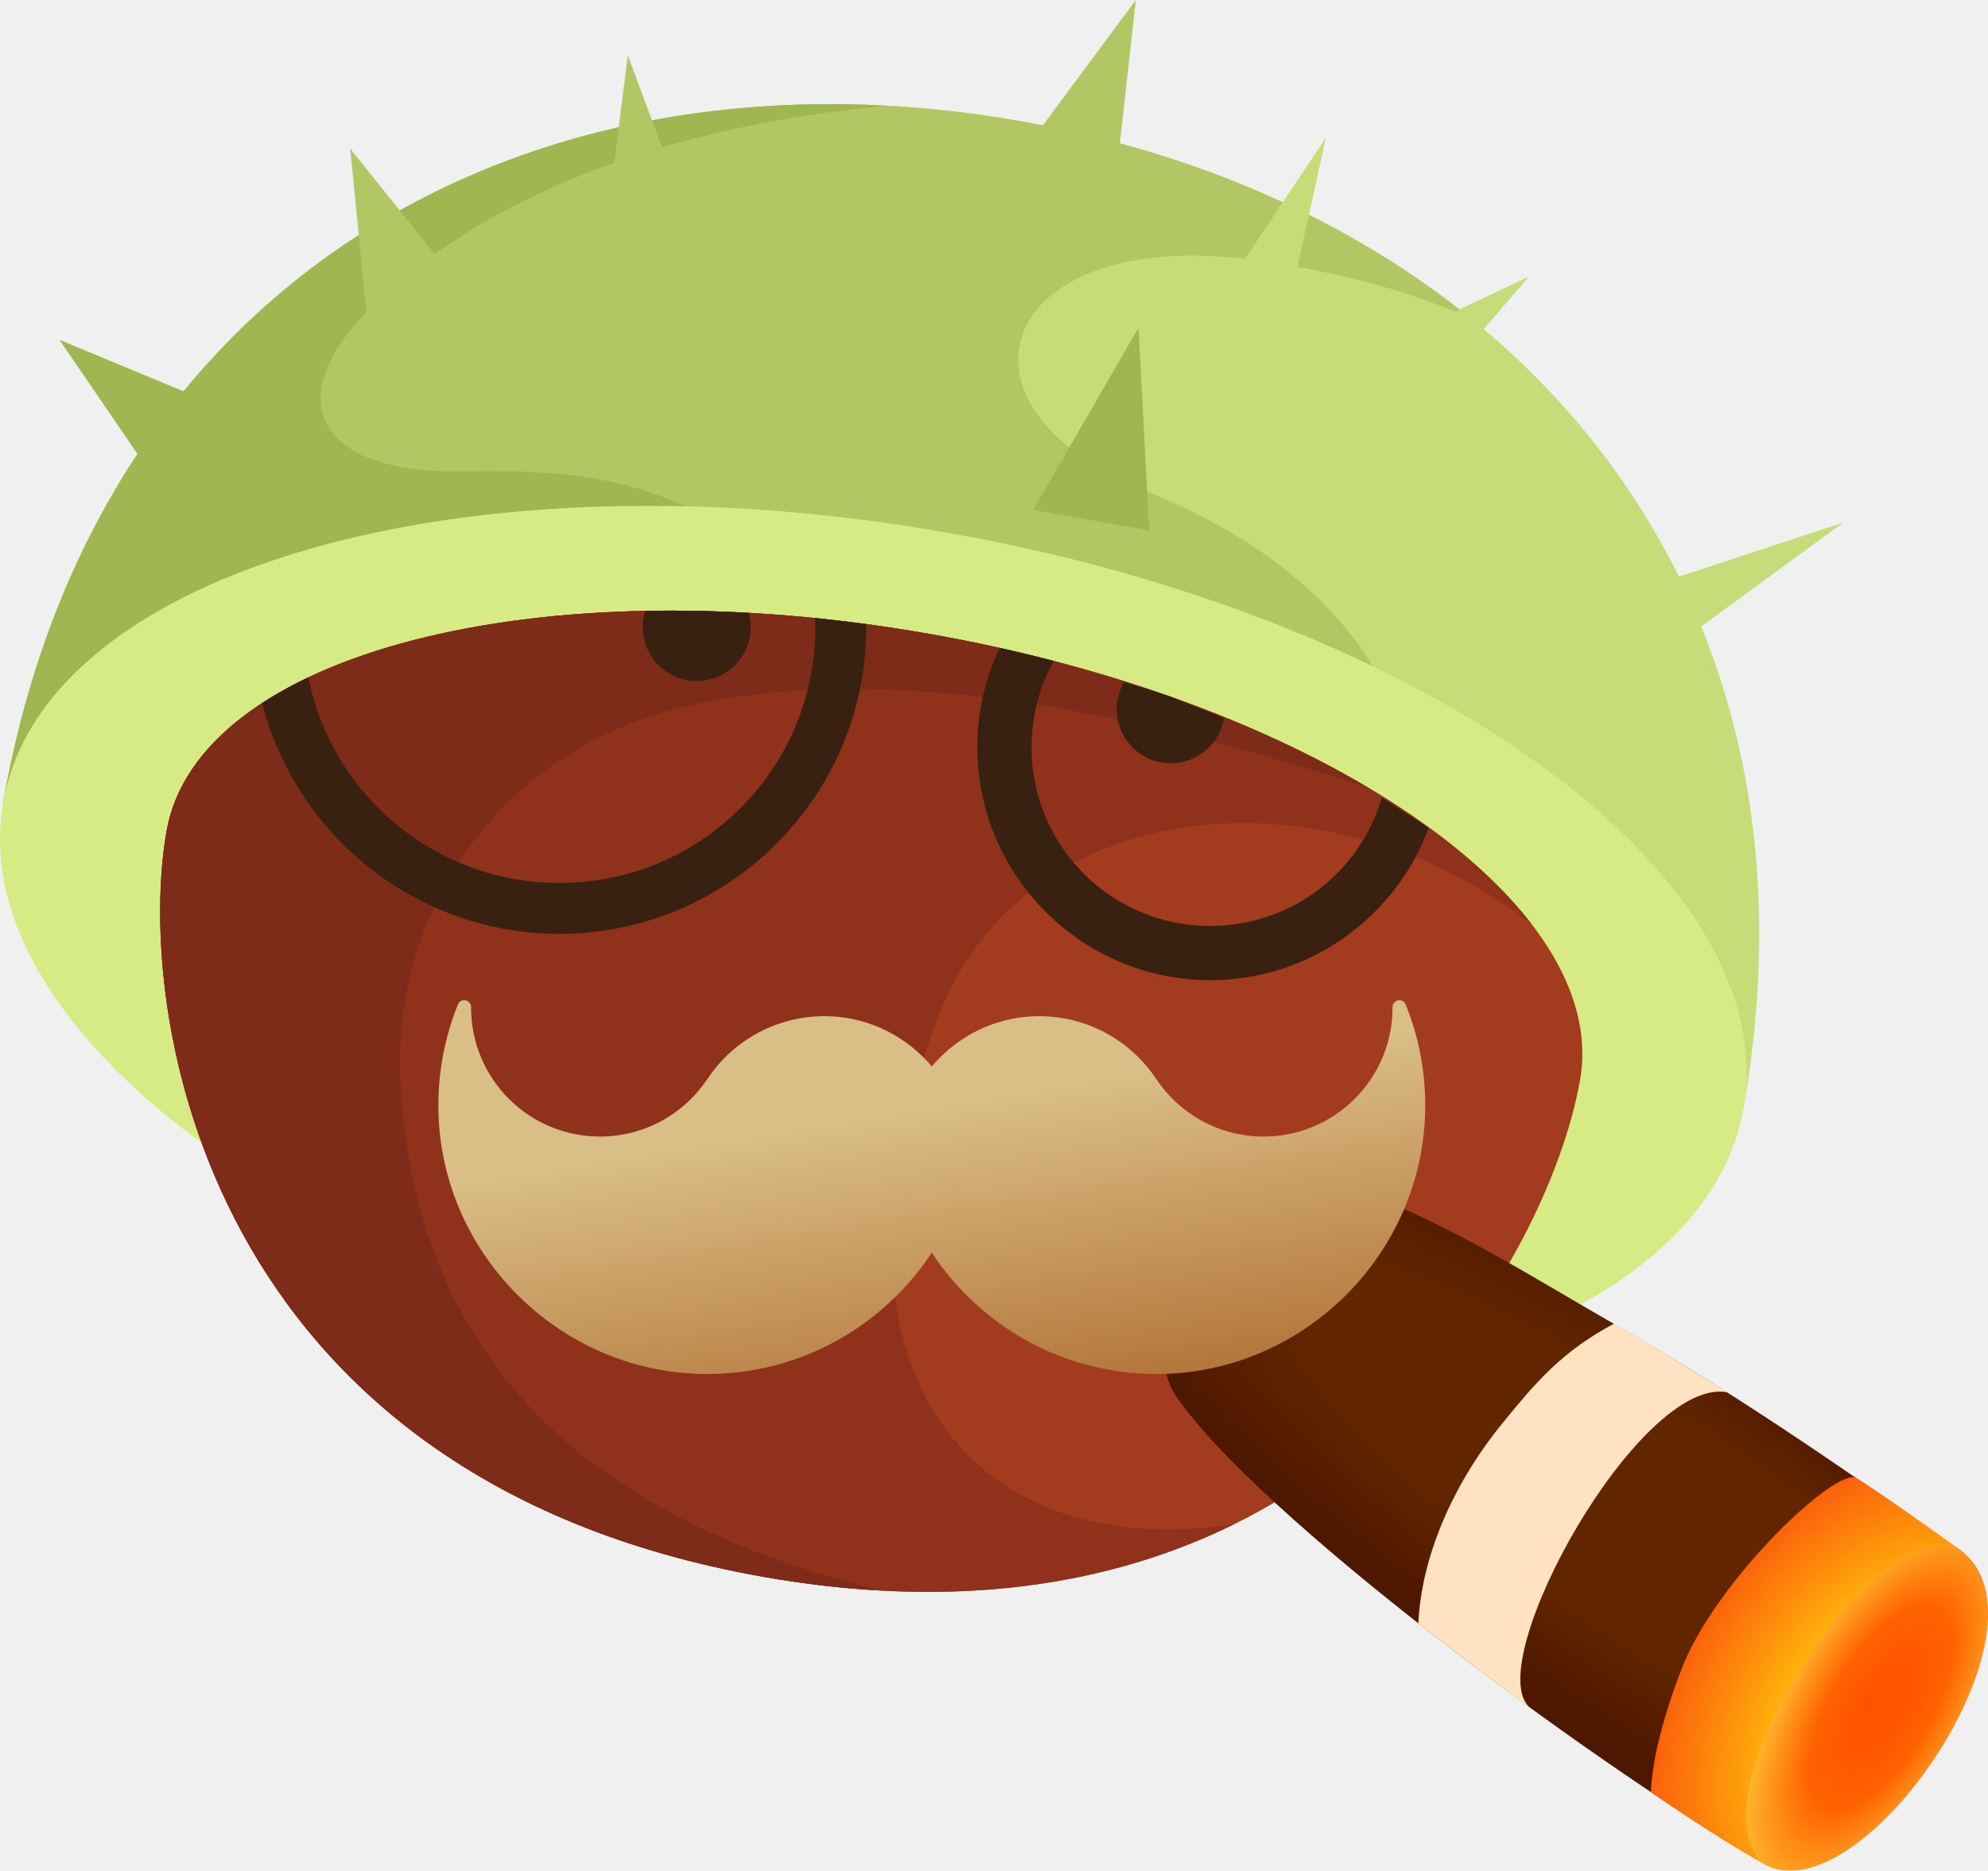
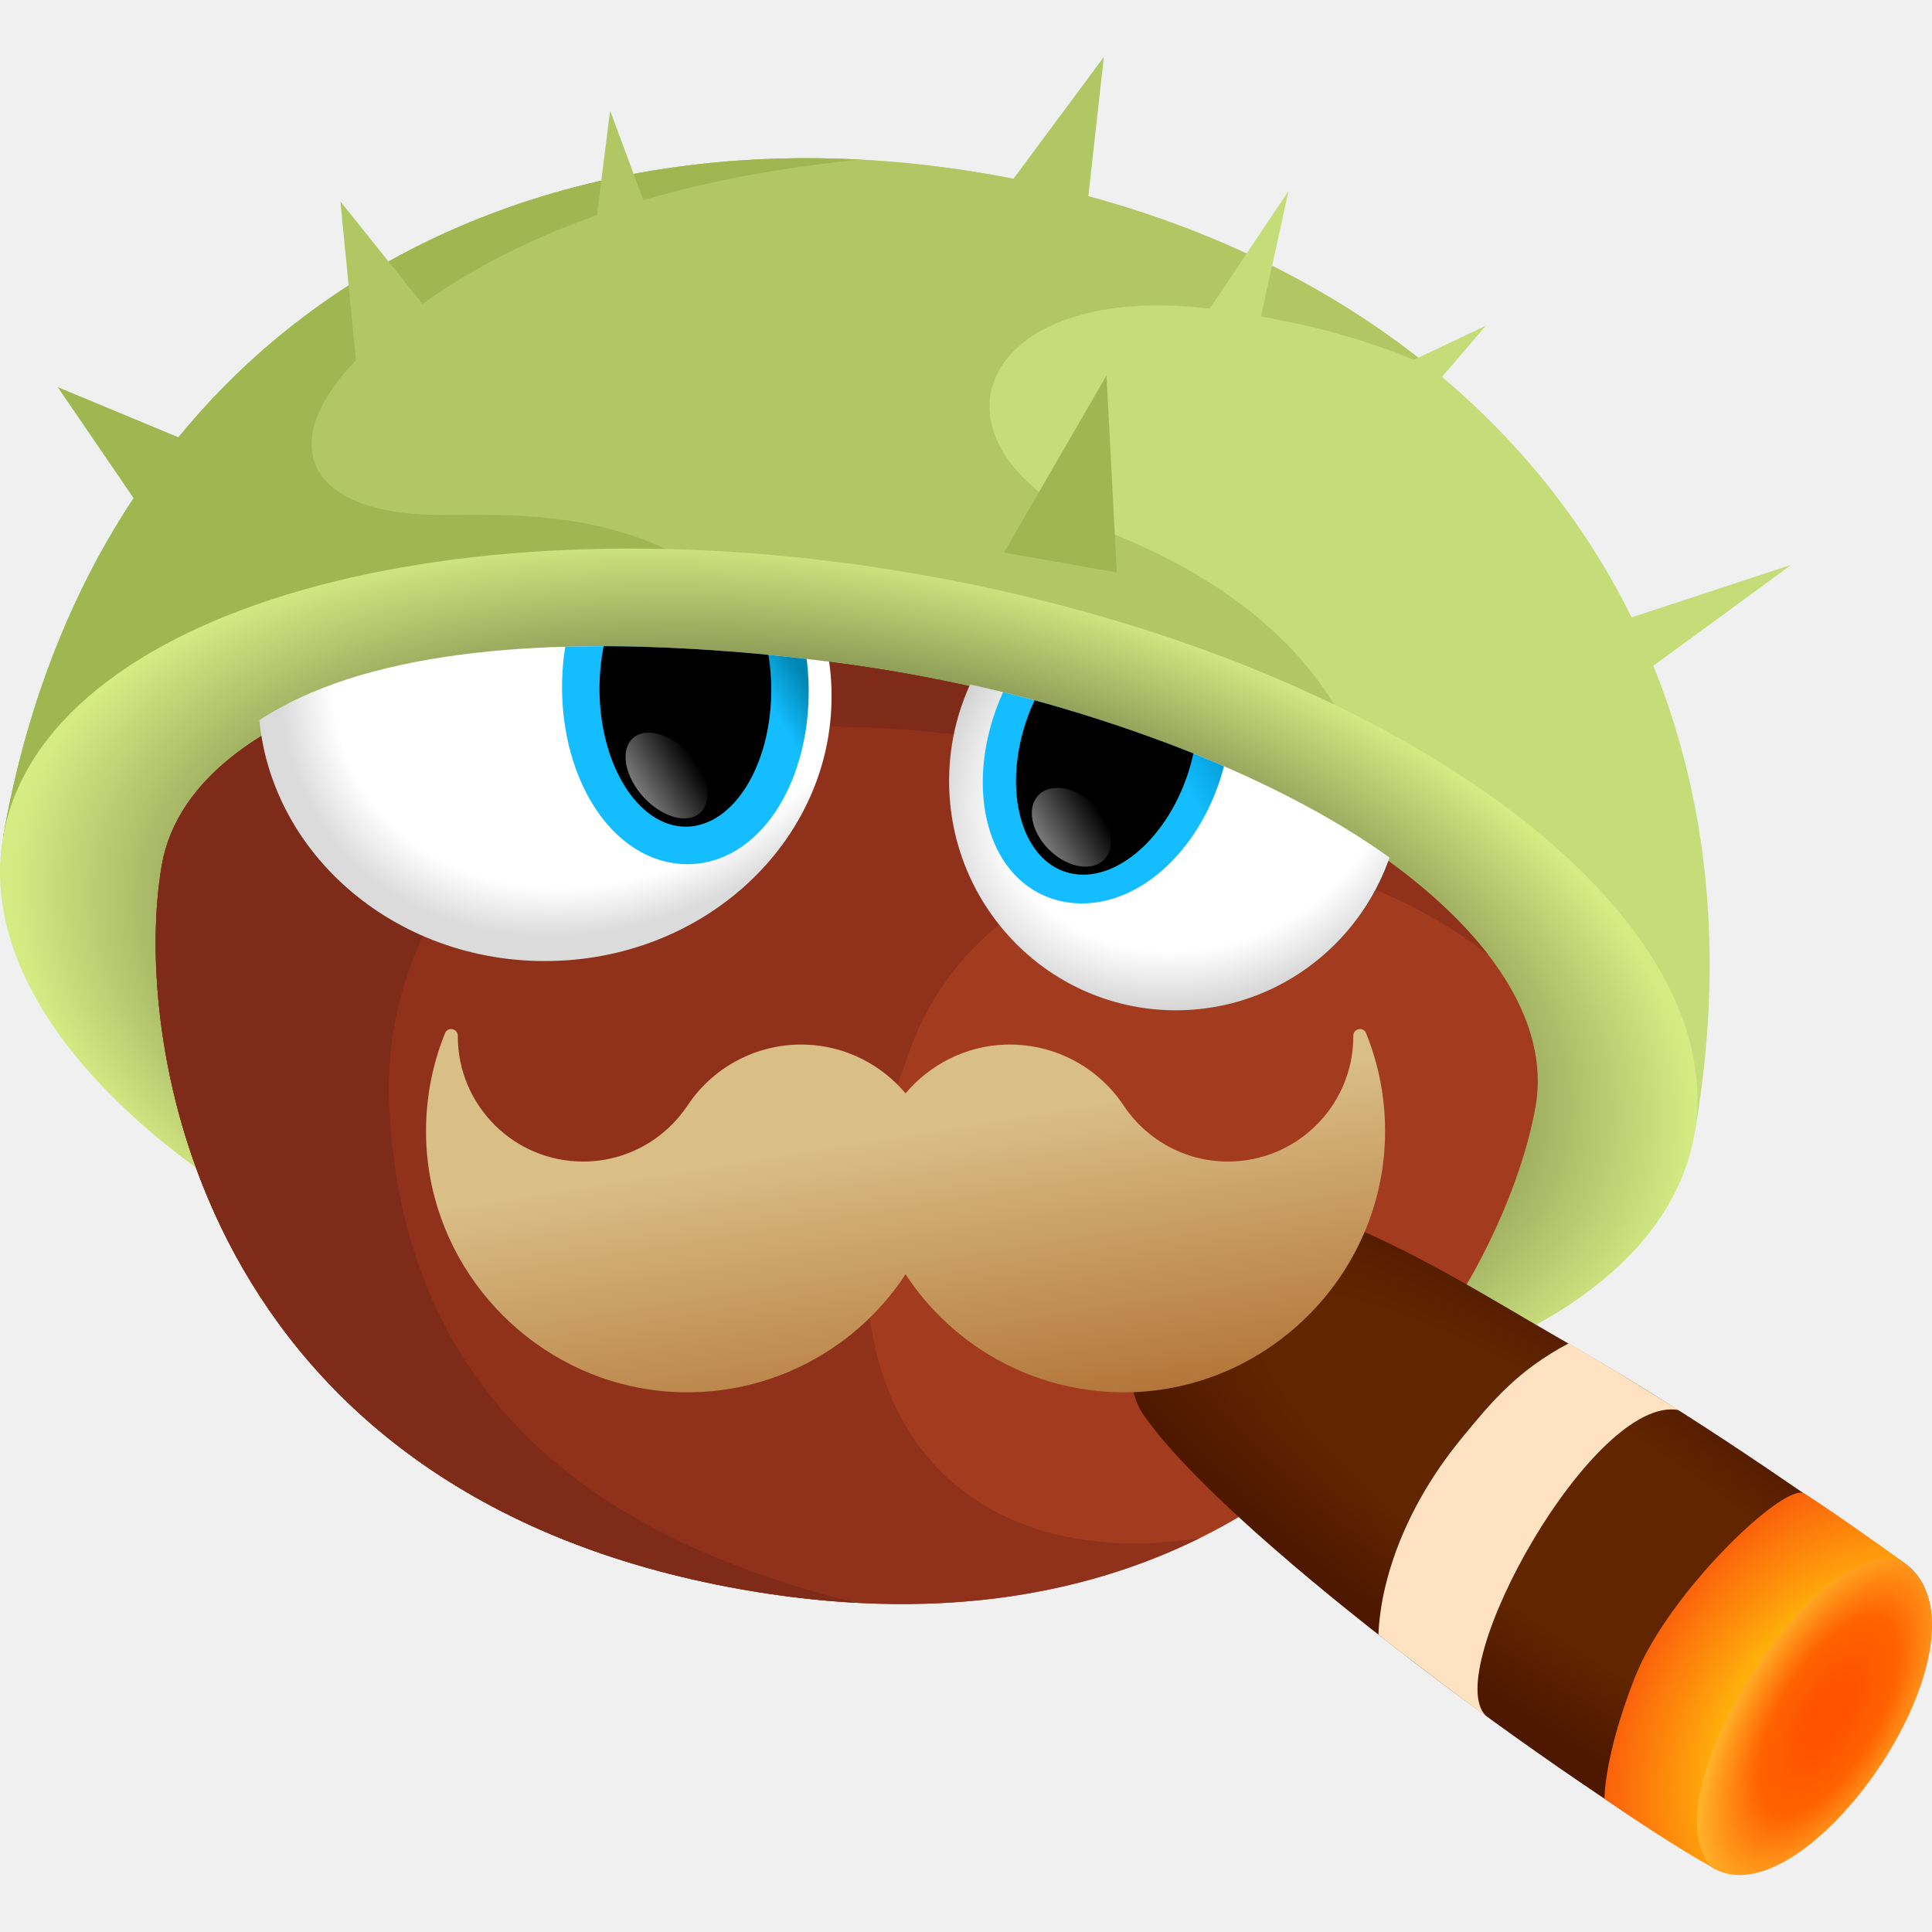
- <svg xmlns="http://www.w3.org/2000/svg" width="624.474" height="587.666" version="1.1" viewBox="0 0 624.474 587.666" xml:space="preserve">
+ <svg xmlns="http://www.w3.org/2000/svg" width="624.474" height="624.474" version="1.1" viewBox="0 0 624.474 624.474" xml:space="preserve">
  <defs>
    <linearGradient id="linearGradient24" x1="511.065" x2="189.636" y1="590.299" y2="115.993" gradientTransform="rotate(210 331.2074 310.9478)" gradientUnits="userSpaceOnUse">
-       <stop stop-color="#a34fff" offset="0" />
-       <stop stop-color="#ffa05d" offset="1" />
+       <stop stop-color="#ff1796" offset="0" />
+       <stop stop-color="#ffbb87" offset="1" />
    </linearGradient>
    <radialGradient id="radialGradient29" cx="313.483" cy="305.486" r="218.295" gradientTransform="matrix(-.6156615 .7880107 -.8870128 -.6930103 797.7991 263.5805)" gradientUnits="userSpaceOnUse">
      <stop offset=".194" />
      <stop stop-opacity="0" offset=".881" />
    </radialGradient>
    <clipPath id="clipPath31">
      <path d="m805.765 196.898-571.577-330-330 571.577 571.577 330z" stroke-width="1" />
    </clipPath>
    <clipPath id="clipPath32">
      <path d="m805.765 196.898-571.577-330-330 571.577 571.577 330z" stroke-width="1" />
    </clipPath>
    <clipPath id="clipPath33">
      <path d="m805.765 196.898-571.577-330-330 571.577 571.577 330z" stroke-width="1" />
    </clipPath>
    <clipPath id="clipPath34">
      <path d="m805.765 196.898-571.577-330-330 571.577 571.577 330z" stroke-width="1" />
    </clipPath>
    <clipPath id="clipPath35">
      <path d="m805.765 196.898-571.577-330-330 571.577 571.577 330z" stroke-width="1" />
    </clipPath>
    <clipPath id="clipPath36">
      <path d="m805.765 196.898-571.577-330-330 571.577 571.577 330z" stroke-width="1" />
    </clipPath>
    <clipPath id="clipPath37">
      <path d="m805.765 196.898-571.577-330-330 571.577 571.577 330z" stroke-width="1" />
    </clipPath>
    <clipPath id="clipPath38">
      <path d="m805.765 196.898-571.577-330-330 571.577 571.577 330z" stroke-width="1" />
    </clipPath>
    <clipPath id="clipPath39">
      <path d="m805.765 196.898-571.577-330-330 571.577 571.577 330z" stroke-width="1" />
    </clipPath>
    <clipPath id="clipPath40">
      <path d="m805.765 196.898-571.577-330-330 571.577 571.577 330z" stroke-width="1" />
    </clipPath>
    <clipPath id="clipPath41">
      <path d="m805.765 196.898-571.577-330-330 571.577 571.577 330z" stroke-width="1" />
    </clipPath>
    <clipPath id="clipPath42">
      <path d="m805.765 196.898-571.577-330-330 571.577 571.577 330z" stroke-width="1" />
    </clipPath>
    <clipPath id="clipPath43">
      <path d="m805.765 196.898-571.577-330-330 571.577 571.577 330z" stroke-width="1" />
    </clipPath>
    <clipPath id="clipPath44">
      <path d="m805.765 196.898-571.577-330-330 571.577 571.577 330z" stroke-width="1" />
    </clipPath>
    <clipPath id="clipPath45">
      <path d="m805.765 196.898-571.577-330-330 571.577 571.577 330z" stroke-width="1" />
    </clipPath>
    <radialGradient id="radialGradient50" cx="461.81" cy="175.58" r="90.334" gradientTransform="matrix(-1.723722 -.1164397 .02954058 -.4373058 1319.094 361.9871)" gradientUnits="userSpaceOnUse">
      <stop stop-color="#612500" offset=".548" />
      <stop stop-color="#4e1700" offset="1" />
    </radialGradient>
    <radialGradient id="radialGradient52" cx="586.139" cy="229.387" r="16.823" gradientTransform="matrix(1.829804 -13.53833 5.953003 .8045912 -1850.211 7982.191)" gradientUnits="userSpaceOnUse">
      <stop stop-color="#ff5300" offset=".033" />
      <stop stop-color="#ff6200" offset=".1" />
      <stop stop-color="#ffd039" offset=".219" />
    </radialGradient>
    <linearGradient id="linearGradient59" x1="17.936" x2="47.617" y1="249.477" y2="433.129" gradientTransform="matrix(1.123188,0,0,1.123188,-52.2965,-55.8889)" gradientUnits="userSpaceOnUse">
      <stop stop-color="#d9be86" offset="0" />
      <stop stop-color="#b27236" offset=".885" />
    </linearGradient>
    <radialGradient id="radialGradient54" cx="593.665" cy="229.777" r="27.003" gradientTransform="matrix(1.845544 .1594088 -.2166278 2.507992 -452.1936 -440.2747)" gradientUnits="userSpaceOnUse">
      <stop stop-color="#ffae0b" offset=".499" />
      <stop stop-color="#ff6f0b" stop-opacity=".98" offset=".84" />
      <stop stop-color="#ff530b" stop-opacity=".961" offset="1" />
    </radialGradient>
+     <clipPath id="clipPath58">
+       <path d="m198.017 183.4c35.318-61.173 304.026 152.895 292.833 169.067-35.599 51.433-142.754 7.438-181.856-15.816s-146.062-92.482-110.978-153.251z" clip-path="url(#clipPath35)" />
+     </clipPath>
+     <radialGradient id="radialGradient63" cx="381.471" cy="-113.258" r="69.498" gradientTransform="matrix(-2.751694 2.161045 -1.713437 -2.181748 1237.345 -1146.428)" gradientUnits="userSpaceOnUse">
+       <stop stop-color="#fff" offset=".315" />
+       <stop stop-color="#dbdbdb" offset=".371" />
+     </radialGradient>
+     <radialGradient id="radialGradient65" cx="518.155" cy="-24.588" r="54.968" gradientTransform="matrix(2.581808 -.9757052 .803875 2.127129 -797.7599 525.0237)" gradientUnits="userSpaceOnUse">
+       <stop stop-color="#fff" offset=".315" />
+       <stop stop-color="#d4d4d4" offset=".43" />
+     </radialGradient>
+     <linearGradient id="linearGradient68" x1="361.168" x2="376.207" y1="103.213" y2="103.213" gradientTransform="matrix(1.071697 0 0 1.028949 -33.33184 -16.48811)" gradientUnits="userSpaceOnUse">
+       <stop stop-color="#f9f9f9" stop-opacity=".485" offset="0" />
+       <stop stop-color="#f9f9f9" stop-opacity="0" offset="1" />
+     </linearGradient>
+     <linearGradient id="linearGradient70" x1="447.672" x2="461.049" y1="90.758" y2="90.758" gradientTransform="matrix(1.029932 0 0 1.029932 2.044512 -29.40381)" gradientUnits="userSpaceOnUse">
+       <stop stop-color="#f9f9f9" stop-opacity=".486" offset="0" />
+       <stop stop-color="#f9f9f9" stop-opacity="0" offset="1" />
+     </linearGradient>
+     <linearGradient id="linearGradient84" x1="432.29" x2="485.187" y1="-188.905" y2="-232.325" gradientTransform="matrix(1.029932 0 0 1.029932 -6.654575 5.034816)" gradientUnits="userSpaceOnUse">
+       <stop stop-color="#13bdff" offset=".595" />
+       <stop stop-color="#0097cf" offset=".777" />
+     </linearGradient>
+     <linearGradient id="linearGradient86" x1="379.655" x2="420.149" y1="-82.198" y2="-106.604" gradientTransform="matrix(1.078306 0 0 1.011386 -41.49693 2.887482)" gradientUnits="userSpaceOnUse">
+       <stop stop-color="#13bdff" offset=".784" />
+       <stop stop-color="#0086b3" offset="1" />
+     </linearGradient>
+     <radialGradient id="radialGradient6" cx="336.627" cy="265.806" r="187.224" gradientTransform="matrix(-.2790109 .5101452 -.9709108 -.5310148 700.0214 234.7446)" gradientUnits="userSpaceOnUse">
+       <stop offset=".217" />
+       <stop stop-color="#d6eb83" offset="1" />
+     </radialGradient>
  </defs>
-   <g transform="matrix(1.333333 0 0 -1.333333 -145.2987 693.7246)">
+   <g transform="matrix(1.333333 0 0 -1.333333 -145.2987 712.1287)">
    <g transform="rotate(-40,366.9616,322.3619)" display="none" stroke-linejoin="round">
      <path d="m323.481 82.543c-30.056 0.472-57 8.167-79.199 19.484-43.899-1.102-85.534 10.825-106.199 46.617-0.236 0.41-0.343 0.599-0.314 0.549-8.944 15.569-16.064 31.302-21.389 47.062-2.663 7.884-4.876 15.772-6.645 23.641h2e-3c-0.239 1.061-0.403 2.119-0.625 3.18l-13.041 3.648a30.003 30.003 0 0 0-0.9 57.514l10.354 3.25c0.758 7.762 1.888 15.439 3.496 22.986l-2.299 2.252a30.003 30.003 0 0 0 21.275 50.518c2.894 5.619 6.007 11.127 9.379 16.5a30.003 30.003 0 0 0 33.396 41.721c1.016 1.014 2.017 2.096 3.035 3.088 2.644 2.575 4.814 4.435 6.309 5.799 4.977 4.54 10.18 8.963 15.643 13.238a30.003 30.003 0 0 0 2e-3 0c-0.864-0.676 0.335 0.593 4 3.352a30.003 30.003 0 0 0 0.873 0.365c1.997 1.578 4.138 3.362 7.674 5.824 3.217 2.24 6.505 4.415 9.838 6.541l-1.107 18.477a30.003 30.003 0 0 0 54.918 18.422l1.979-2.971a30.003 30.003 0 0 0 52.17 7.209c2.068 0.297 4.137 0.523 6.207 0.766l0.236 0.516a30.003 30.003 0 0 0 54.592-0.725c10.963-1.417 21.812-3.681 32.469-6.816l8.682 14.012a30.003 30.003 0 0 0 54.635-22.963l-4.682-19.047c28.014-19.217 52.758-45.87 72.318-79.746a30.003 30.003 0 0 0 0.01-0.01c6.973-12.078 10.163-25.217 10.682-38.588 11.923 1.575 23.774 2.872 36.504 4.115 5.516 0.915 8.938 1.079 14.473 1.574 6.011 0.538 11.454 0.972 15.564 1.189 1.391 0.114 2.732 0.171 3.949 0.166 1.755-8e-3 2.093-0.056 1.146-0.029l0.037-2e-3c0.541-0.016 1.532-0.037 3.043-0.186a30.003 30.003 0 0 0 0.045-4e-3c1.625-0.162 1.99-0.247 1.26-0.154 0.506-0.065 1.476-0.181 2.908-0.461a30.003 30.003 0 0 0 0.072-0.014c1.279-0.253 1.576-0.345 1.096-0.238 0.773-0.172 1.775-0.41 3.012-0.777a30.003 30.003 0 0 0 0.105-0.031c0.936-0.282 0.919-0.286 0.58-0.182 1.167-0.366 2.32-0.782 3.451-1.24a30.003 30.003 0 0 0 2e-3 0c1.698-0.688 2.786-1.247 3.346-1.527a30.003 30.003 0 0 0 0.182-0.09c1.29-0.657 2.573-1.394 3.842-2.197 14.307-8.989 20.562-21.363 25.002-33.213 4.452-11.881 6.644-24.232 7.164-36.604s-0.412-24.601-5.008-37.096c-4.595-12.495-16.107-28.818-35.785-32.055a30.003 30.003 0 0 0-1.025-0.045c-10.221-2.019-21.507-3.277-29.412-3.98-0.058-0.011-0.203-0.055-0.26-0.066-1.664-0.331-2.708-0.467-3.902-0.627-2.389-0.319-5.027-0.601-8.156-0.906-6.259-0.61-14.257-1.269-22.473-1.869s-16.585-1.134-23.553-1.469c-3.484-0.167-6.597-0.288-9.371-0.334-1.964-0.033-3.526-0.102-6.107 0.102-8.18-0.246-16.191-0.361-23.963-0.332-0.976-1.927-1.854-3.939-2.883-5.814l-2e-3 -2e-3c-1.266-2.306-1.798-3.074-1.418-2.406a30.003 30.003 0 0 0-4e-3 -4e-3c-3.547-6.233-7.531-12.319-11.918-18.256a30.003 30.003 0 0 0-2e-3 -2e-3c0.22 0.298-0.355-0.617-1.887-2.617a30.003 30.003 0 0 0-2e-3 -4e-3c-4.931-6.437-10.301-12.438-15.912-18.158a30.003 30.003 0 0 0-2e-3 -2e-3c-1.003-1.022-2.165-2.208-3.523-3.527-5.81-5.644-12.071-11.03-18.742-16.203a30.003 30.003 0 0 0 0-2e-3c-0.041-0.032-1.148-0.953-2.754-2.18a30.003 30.003 0 0 0-0.154-0.191c-8.002-6-16.704-11.769-26.174-17.236a30.003 30.003 0 0 0 0-2e-3c-38.984-22.507-76.502-31.003-110.162-30.475zm0.549 58.727c22.565-0.423 48.807 5.925 79.613 23.711 7.322 4.228 13.902 8.601 19.902 13.084a30.003 30.003 0 0 0 0.098 0.121c-0.186-0.139 0.508 0.457 2.314 1.857 5.091 3.948 9.662 7.9 13.701 11.824a30.003 30.003 0 0 0 4e-3 4e-3c0.707 0.686 1.522 1.513 2.504 2.514 4.291 4.374 8.043 8.623 11.105 12.621-0.406-0.529-0.036 0.031 1.268 1.795 3.06 4.142 5.731 8.24 8.025 12.271 1.138 2 1.498 2.564 0.969 1.6a30.003 30.003 0 0 0 2e-3 2e-3c1.45 2.642 2.65 5.148 3.785 7.611a30.003 30.003 0 0 0 0.193 1.039c1.903 4.266 2.956 6.277 2.693 5.596a30.003 30.003 0 0 0 2e-3 6e-3c0.399 1.037 0.78 2.067 1.141 3.092a30.003 30.003 0 0 0 29.668 19.994c12.168-0.558 26.719-0.546 41.943-0.053a30.003 30.003 0 0 0 6.387-0.902l-0.859 0.561c-4.697 0.72-2.137 0.201-0.4 0.23 1.736 0.029 4.395 0.123 7.492 0.271 6.195 0.298 14.232 0.807 22.066 1.379s15.532 1.211 21.016 1.746c2.742 0.267 4.987 0.521 6.043 0.662 0.528 0.07 0.848 0.145 0.131 2e-3 -0.358-0.071-0.87-0.125-2.678-0.699-0.56-0.178-1.818-0.752-2.838-1.18a30.003 30.003 0 0 0 9.646 2.598c3.835 0.32 11.922 1.337 18.725 2.297 0.316 2.494 0.533 5.602 0.396 8.861-0.27 6.436-1.694 13.51-3.402 18.068-0.161 0.43-0.263 0.433-0.432 0.801-2.525-0.194-3.864-0.268-6.676-0.52-5.899-0.528-14.65-1.803-10.863-1.078a30.003 30.003 0 0 0-1.602-0.205 30.003 30.003 0 0 0-1.305-0.219c-12.621-1.231-23.999-2.475-35.271-3.973a30.003 30.003 0 0 0-0.154 0.016c-10.236-1.477-20.062-2.842-29.113-4.498l0.016 0.014a30.003 30.003 0 0 0-0.205-0.094c-0.739-0.131-1.48-0.261-2.219-0.395-2.27-0.409-4.577-0.809-6.912-1.207a30.003 30.003 0 0 0-33.039 40.342c6.581 17.116 5.462 27.427 1.699 33.949a30.003 30.003 0 0 0-4e-3 6e-3c-19.209 33.271-42.833 55.474-68.75 69.201a30.003 30.003 0 0 0-4.34 3.715 30.003 30.003 0 0 0-5.273 0.938c-19.088 8.395-39.456 12.524-60.689 12.58a30.003 30.003 0 0 0-3.033 0.615 30.003 30.003 0 0 0-3.223-0.719c-11.666-0.409-23.565-2.044-35.553-4.91a30.003 30.003 0 0 0-3.154-0.045 30.003 30.003 0 0 0-2.602-1.424c-5.59-1.517-11.195-3.302-16.799-5.354a30.003 30.003 0 0 0-2e-3 0c-5.603-2.05-11.201-4.367-16.781-6.949a30.003 30.003 0 0 0-7.539-1.506 30.003 30.003 0 0 0-7.197-5.961c-1.387-0.764-2.776-1.549-4.162-2.35-5.88-3.395-11.522-6.978-16.916-10.734-1.532-1.067-3.9-3.016-7.475-5.736a30.003 30.003 0 0 0-0.523-0.221c-0.34-0.331 0.134-0.035-1.857-1.594l-2e-3 -2e-3c-4.211-3.296-8.254-6.73-12.182-10.312a30.003 30.003 0 0 0-2e-3 -2e-3c-2.252-2.054-3.925-3.523-4.887-4.459-5.438-5.295-10.365-10.502-14.584-15.645a30.003 30.003 0 0 0-2.633-2.002 30.003 30.003 0 0 0-1.613-3.379c-9.721-12.81-17.353-26.452-22.771-40.707a30.003 30.003 0 0 0-2.438-3.582 30.003 30.003 0 0 0-0.629-5.307c-4.516-14.559-6.79-29.713-6.592-45.453a30.003 30.003 0 0 0-1.527-7.512 30.003 30.003 0 0 0 2.494-7.77c0.641-5.646 1.603-11.365 2.904-17.156 1.302-5.795 2.943-11.662 4.947-17.594 4.01-11.869 9.472-24.018 16.574-36.381a30.003 30.003 0 0 0 2e-3 -4e-3c0.217-0.377 0.295-0.517 0.24-0.422a30.003 30.003 0 0 0 4e-3 -8e-3c5.483-9.497 24.196-18.812 59.469-16.504a30.003 30.003 0 0 0 16.959-3.957c16.104-9.298 34.993-16.491 57.559-16.914zm103.377 39.299a30.003 30.003 0 0 0 0.504 0.129l-0.074 0.117c3.223 1.667 2.989 1.627-0.43-0.246zm156.529 66.094a30.003 30.003 0 0 0 14.326 14.928c-0.316-0.152-0.311-0.091-0.682-0.283-2.491-1.292-8.083-1.813-13.645-14.645zm52.895 21.521a30.003 30.003 0 0 0 8.418 0.43c-0.102 0.011-0.295 0.031-0.572 0.053l-7.17-0.309c-0.243-0.04-0.441-0.125-0.676-0.174zm-57.318 24.191c0.311 0.177 0.374 0.218 0.209 0.121l-0.019 0.055a30.003 30.003 0 0 0-0.189-0.176zm-73.873 31.457a30.003 30.003 0 0 0 0.764 1.336l-0.371-0.301c0.31 0.768 0.135 0.433-0.393-1.035zm88.273 27.834c0.555 0.133 2.323 0.602 5.197 0.791l-2.02-0.26z" display="none" fill-opacity="0" stop-color="#000000" stroke="#fff" stroke-width="23.425" />
-       <path d="m246.984 479.946 2.202-36.701c-1.563-0.862-3.122-1.742-4.677-2.639-6.6-3.81-12.957-7.846-19.058-12.095-2.96-2.061-5.661-4.324-8.498-6.483 0.31 0.318 0.538 0.626 0.85 0.945-1.259-0.948-2.319-2.042-3.554-3.009-4.837-3.786-9.461-7.714-13.914-11.777-1.873-1.709-3.795-3.374-5.598-5.129-5.975-5.818-11.68-11.809-16.849-18.11l-14.217 8.09 9.267-14.364c-11.355-14.963-20.431-31.121-26.917-48.185l-18.308 3.67 14.631-14.328c-5.424-17.487-8.174-35.824-7.936-54.719l-30.25-9.498 31.406-8.79c0.764-6.731 1.907-13.519 3.442-20.351 1.535-6.832 3.462-13.709 5.796-20.617 4.668-13.816 10.959-27.757 18.982-41.724 0.094-0.164 0.185-0.327 0.279-0.49 13.792-23.889 46.175-34.138 87.408-31.44 39.653-22.895 97.382-33.498 167.172 6.795 8.45 4.878 16.141 9.982 23.177 15.258-0.067-0.037-0.135-0.057-0.202-0.091 0.953 0.713 1.797 1.45 2.725 2.17 5.881 4.56 11.296 9.23 16.22 14.014 1.033 1.004 2.023 2.01 3.016 3.022 4.952 5.047 9.513 10.172 13.511 15.391 0.561 0.733 1.035 1.473 1.578 2.208 3.724 5.04 7.052 10.132 9.973 15.266 0.382 0.671 0.826 1.332 1.195 2.005 2.1 3.826 4.023 7.665 5.717 11.511-0.209-0.238-0.432-0.417-0.641-0.651 1.049 2.352 2.389 4.693 3.295 7.046l2e-3 4e-3c0.5 1.298 0.978 2.596 1.435 3.893 13.257-0.608 28.475-0.582 44.29-0.069l7e-3 -0.011c6.158-0.945 67.041 3.661 67.521 4.767 6.885 0.574 22.445 2.33 30.584 4.055 0.11-0.012 0.22-0.022 0.33-0.031 23.237 3.822 19.432 70.282-2.514 84.002-0.473 0.301-0.956 0.576-1.447 0.826-0.389 0.195-0.778 0.385-1.178 0.547-0.388 0.157-0.781 0.298-1.179 0.423-0.077 0.025-0.154 0.052-0.232 0.075-0.337 0.1-0.678 0.184-1.021 0.26-0.123 0.028-0.245 0.06-0.369 0.084-0.318 0.062-0.642 0.106-0.965 0.148-0.144 0.019-0.286 0.044-0.432 0.059-0.34 0.033-0.686 0.047-1.033 0.057-0.13 4e-3 -0.257 0.016-0.388 0.016-0.479 2e-3 -0.962-0.016-1.453-0.06-5.487-0.26-25.509-1.986-29.087-2.671-0.061-4e-3 -0.12-0.017-0.181-0.031-12.828-1.252-24.573-2.533-36.31-4.092 0.034 0.02 0.069 0.041 0.104 0.061-10.329-1.492-20.697-2.919-30.819-4.77-6e-3 -0.017-0.013-0.033-0.02-0.049-0.766-0.136-1.537-0.273-2.31-0.412-2.125-0.383-4.342-0.766-6.631-1.156 8.666 22.538 9.15 43.319-0.322 59.724l-2e-3 -2e-3c-21.693 37.573-49.508 64.199-80.69 80.714l9.893 40.253-21.471-34.65c-23.004 10.117-47.576 15.052-72.688 15.117l0.176 16.34-7.562-16.461c-13.75-0.482-27.632-2.404-41.477-5.715l-8.613 16.467 1.975-18.161c-6.437-1.747-12.86-3.794-19.253-6.133-6.393-2.34-12.754-4.973-19.07-7.895z" fill="none" stroke="url(#linearGradient24)" stroke-width="60" />
-       <path d="m498.209 226.15c7.14 18.552 9.907 37.06 9.907 54.231 22.951 34.359 30.267 67.525 16.475 91.413l-2e-3 -2e-3c-21.693 37.573-49.509 64.198-80.69 80.713l-11.577 5.603c-23.004 10.117-47.576 15.052-72.688 15.117l-7.386-0.121c-13.75-0.482-27.632-2.404-41.477-5.714l-6.637-1.694c-6.437-1.747-12.861-3.794-19.254-6.133-6.393-2.34-12.755-4.974-19.07-7.896l-16.623-8.422c-1.563-0.862-3.122-1.742-4.677-2.639-6.6-3.81-12.957-7.847-19.059-12.095-2.96-2.061-5.661-4.324-8.498-6.483 0.31 0.318 0.539 0.626 0.851 0.945-1.259-0.948-2.32-2.042-3.555-3.008-4.837-3.786-9.461-7.715-13.914-11.778-1.873-1.709-3.794-3.373-5.597-5.129-5.975-5.818-11.679-11.809-16.849-18.109l-4.951-6.274c-11.355-14.963-20.432-31.121-26.917-48.184l-3.677-10.659c-5.424-17.487-8.174-35.824-7.936-54.719l1.156-18.287c0.764-6.731 1.907-13.518 3.443-20.35 1.535-6.832 3.463-13.709 5.796-20.616 4.668-13.816 10.959-27.758 18.982-41.724 0.094-0.164 0.185-0.327 0.28-0.49 13.792-23.889 46.174-34.137 87.407-31.439 39.653-22.895 97.383-33.498 167.172 6.795 8.45 4.878 16.141 9.982 23.178 15.258-0.067-0.037-0.135-0.057-0.203-0.092 0.953 0.713 1.796 1.45 2.724 2.17 5.881 4.56 11.295 9.23 16.22 14.014 1.033 1.004 2.023 2.01 3.016 3.022 4.952 5.047 9.514 10.171 13.511 15.39 0.561 0.733 1.035 1.473 1.578 2.208 3.724 5.04 7.051 10.132 9.972 15.265 0.382 0.671 0.827 1.333 1.196 2.006 2.1 3.826 4.023 7.664 5.717 11.511-0.209-0.238-0.432-0.416-0.642-0.65 1.049 2.352 2.389 4.693 3.294 7.046z" fill="none" stroke="url(#radialGradient29)" stroke-width="60" />
+       <path d="m246.984 479.946 2.202-36.701c-1.563-0.862-3.122-1.742-4.677-2.639-6.6-3.81-12.957-7.846-19.058-12.095-2.96-2.061-5.661-4.324-8.498-6.483 0.31 0.318 0.538 0.626 0.85 0.945-1.259-0.948-2.319-2.042-3.554-3.009-4.837-3.786-9.461-7.714-13.914-11.777-1.873-1.709-3.795-3.374-5.598-5.129-5.975-5.818-11.68-11.809-16.849-18.11l-14.217 8.09 9.267-14.364c-11.355-14.963-20.431-31.121-26.917-48.185l-18.308 3.67 14.631-14.328c-5.424-17.487-8.174-35.824-7.936-54.719l-30.25-9.498 31.406-8.79c0.764-6.731 1.907-13.519 3.442-20.351 1.535-6.832 3.462-13.709 5.796-20.617 4.668-13.816 10.959-27.757 18.982-41.724 0.094-0.164 0.185-0.327 0.279-0.49 13.792-23.889 46.175-34.138 87.408-31.44 39.653-22.895 97.382-33.498 167.172 6.795 8.45 4.878 16.141 9.982 23.177 15.258-0.067-0.037-0.135-0.057-0.202-0.091 0.953 0.713 1.797 1.45 2.725 2.17 5.881 4.56 11.296 9.23 16.22 14.014 1.033 1.004 2.023 2.01 3.016 3.022 4.952 5.047 9.513 10.172 13.511 15.391 0.561 0.733 1.035 1.473 1.578 2.208 3.724 5.04 7.052 10.132 9.973 15.266 0.382 0.671 0.826 1.332 1.195 2.005 2.1 3.826 4.023 7.665 5.717 11.511-0.209-0.238-0.432-0.417-0.641-0.651 1.049 2.352 2.389 4.693 3.295 7.046l2e-3 4e-3c0.5 1.298 0.978 2.596 1.435 3.893 13.257-0.608 28.475-0.582 44.29-0.069l7e-3 -0.011c6.158-0.945 67.041 3.661 67.521 4.767 6.885 0.574 22.445 2.33 30.584 4.055 0.11-0.012 0.22-0.022 0.33-0.031 23.237 3.822 19.432 70.282-2.514 84.002-0.473 0.301-0.956 0.576-1.447 0.826-0.389 0.195-0.778 0.385-1.178 0.547-0.388 0.157-0.781 0.298-1.179 0.423-0.077 0.025-0.154 0.052-0.232 0.075-0.337 0.1-0.678 0.184-1.021 0.26-0.123 0.028-0.245 0.06-0.369 0.084-0.318 0.062-0.642 0.106-0.965 0.148-0.144 0.019-0.286 0.044-0.432 0.059-0.34 0.033-0.686 0.047-1.033 0.057-0.13 4e-3 -0.257 0.016-0.388 0.016-0.479 2e-3 -0.962-0.016-1.453-0.06-5.487-0.26-25.509-1.986-29.087-2.671-0.061-4e-3 -0.12-0.017-0.181-0.031-12.828-1.252-24.573-2.533-36.31-4.092 0.034 0.02 0.069 0.041 0.104 0.061-10.329-1.492-20.697-2.919-30.819-4.77-6e-3 -0.017-0.013-0.033-0.02-0.049-0.766-0.136-1.537-0.273-2.31-0.412-2.125-0.383-4.342-0.766-6.631-1.156 8.666 22.538 9.15 43.319-0.322 59.724l-2e-3 -2e-3c-21.693 37.573-49.508 64.199-80.69 80.714l9.893 40.253-21.471-34.65c-23.004 10.117-47.576 15.052-72.688 15.117l0.176 16.34-7.562-16.461c-13.75-0.482-27.632-2.404-41.477-5.715l-8.613 16.467 1.975-18.161c-6.437-1.747-12.86-3.794-19.253-6.133-6.393-2.34-12.754-4.973-19.07-7.895z" display="inline" fill="none" stroke="url(#linearGradient24)" stroke-width="60" />
+       <path d="m498.209 226.15c7.14 18.552 9.907 37.06 9.907 54.231 22.951 34.359 30.267 67.525 16.475 91.413l-2e-3 -2e-3c-21.693 37.573-49.509 64.198-80.69 80.713l-11.577 5.603c-23.004 10.117-47.576 15.052-72.688 15.117l-7.386-0.121c-13.75-0.482-27.632-2.404-41.477-5.714l-6.637-1.694c-6.437-1.747-12.861-3.794-19.254-6.133-6.393-2.34-12.755-4.974-19.07-7.896l-16.623-8.422c-1.563-0.862-3.122-1.742-4.677-2.639-6.6-3.81-12.957-7.847-19.059-12.095-2.96-2.061-5.661-4.324-8.498-6.483 0.31 0.318 0.539 0.626 0.851 0.945-1.259-0.948-2.32-2.042-3.555-3.008-4.837-3.786-9.461-7.715-13.914-11.778-1.873-1.709-3.794-3.373-5.597-5.129-5.975-5.818-11.679-11.809-16.849-18.109l-4.951-6.274c-11.355-14.963-20.432-31.121-26.917-48.184l-3.677-10.659c-5.424-17.487-8.174-35.824-7.936-54.719l1.156-18.287c0.764-6.731 1.907-13.518 3.443-20.35 1.535-6.832 3.463-13.709 5.796-20.616 4.668-13.816 10.959-27.758 18.982-41.724 0.094-0.164 0.185-0.327 0.28-0.49 13.792-23.889 46.174-34.137 87.407-31.439 39.653-22.895 97.383-33.498 167.172 6.795 8.45 4.878 16.141 9.982 23.178 15.258-0.067-0.037-0.135-0.057-0.203-0.092 0.953 0.713 1.796 1.45 2.724 2.17 5.881 4.56 11.295 9.23 16.22 14.014 1.033 1.004 2.023 2.01 3.016 3.022 4.952 5.047 9.514 10.171 13.511 15.39 0.561 0.733 1.035 1.473 1.578 2.208 3.724 5.04 7.051 10.132 9.972 15.265 0.382 0.671 0.827 1.333 1.196 2.006 2.1 3.826 4.023 7.664 5.717 11.511-0.209-0.238-0.432-0.416-0.642-0.65 1.049 2.352 2.389 4.693 3.294 7.046z" display="inline" fill="none" stroke="url(#radialGradient29)" stroke-width="60" />
    </g>
    <g transform="rotate(-40,366.9616,322.3619)" fill-rule="evenodd">
      <path d="m164.173 163.86c-63.789 110.486-19.113 219.481 80.444 276.961 99.555 57.478 216.29 41.673 280.079-68.813z" clip-path="url(#clipPath38)" fill="#c6dc78" />
      <path d="m164.173 163.86c-63.789 110.486-19.113 219.481 80.444 276.961 35.893 20.723 74.017 31.918 111.093 32.586-17.414-4.987-32.864-12.912-47.529-22.071-51.749-32.315-36.624-75.129 15.104-58.256 22.552 7.359 46.169 9.835 67.38 2.752l10.147-95.349z" clip-path="url(#clipPath33)" fill="#b2c764" />
      <path d="m164.173 163.86c-57.761 100.044-26.586 198.868 53.738 259.327-37.671-38.444-56.035-74.581-61.429-107.068-6.274-37.754 13.356-46.234 39.618-23.683 13.767 11.823 27.338 22.911 46.212 28.046l-10.057-117.315z" clip-path="url(#clipPath44)" fill="#9fb651" />
-       <path d="m293.856 355.537c-99.286-57.323-157.542-143.429-129.685-191.679 27.858-48.251 131.555-40.853 230.842 16.47 99.284 57.322 157.539 143.427 129.681 191.678-27.857 48.25-131.554 40.852-230.838-16.469" clip-path="url(#clipPath37)" fill="#d6eb83" />
+       <path d="m293.856 355.537c-99.286-57.323-157.542-143.429-129.685-191.679 27.858-48.251 131.555-40.853 230.842 16.47 99.284 57.322 157.539 143.427 129.681 191.678-27.857 48.25-131.554 40.852-230.838-16.469" clip-path="url(#clipPath37)" fill="url(#radialGradient6)" />
      <path d="m418.75 139.215c-116.566-67.299-199.486 7.386-220.732 44.186-21.246 36.799 27.084 104.476 107.948 151.163 80.863 46.687 163.638 54.703 184.884 17.904 21.246-36.799 44.465-145.954-72.099-213.252" clip-path="url(#clipPath35)" fill="#a33b1f" />
      <path d="m418.75 139.215c-116.566-67.299-199.486 7.386-220.732 44.186-21.246 36.799 27.084 104.476 107.948 151.163 57.468 33.179 115.893 46.821 152.523 38.73-59.954-1.954-112.403-52.581-92.73-107.638 28.852-80.739 87.341-94.009 129.902-45.689-12.672-28.779-36.3-57.305-76.911-80.752" clip-path="url(#clipPath39)" fill="#90311c" />
      <path d="m418.75 139.215c-116.566-67.299-199.486 7.386-220.732 44.186-21.246 36.799 27.084 104.476 107.948 151.163 35.465 20.476 71.299 33.512 102.146 38.591-62.397-25.166-110.15-54.507-136.274-90.013-24.693-33.558-22.111-78.865 6.23-109.404 45.105-48.608 100.782-50.335 163.86-19.264-7.037-5.276-14.728-10.38-23.178-15.258" clip-path="url(#clipPath32)" fill="#7e2b1a" />
+       <g clip-path="url(#clipPath58)">
+         <ellipse transform="matrix(.7660444 .6427876 .6427876 -.7660444 0 0)" cx="362.426" cy="-54.012" rx="69.498" ry="64.192" fill="url(#radialGradient63)" stroke-linecap="square" stroke-linejoin="round" stroke-miterlimit="0" stroke-width=".278" style="paint-order:stroke markers fill" />
+         <path d="m200.343 232.615c-1.816-3.963-3.31-7.856-4.463-11.656 26.191-18.783 62.817-18.282 88.613 3.364 12.582 10.558 20.892 28.02 23.09 36.542-4.308-14.488-58.728-65.454-107.24-28.25z" display="none" fill="#392112" stop-color="#000000" style="paint-order:stroke fill markers" />
+         <path d="m320.634 342.603c1.985-7.613 5.643-14.908 11.022-21.319 19.433-23.159 54.154-26.197 77.313-6.764 18.025 15.124 23.859 39.509 16.398 60.496-3.801-0.344-7.709-0.834-11.651-1.365-0.48-0.065-0.96-0.13-1.441-0.197 7.355-16.692 3.189-36.8-11.522-49.144-17.867-14.992-44.315-12.679-59.307 5.189-4.749 5.66-7.762 12.18-9.093 18.925-3.897-1.848-7.806-3.789-11.719-5.822z" fill="#392112" stop-color="#000000" style="paint-order:stroke fill markers" />
+         <g stroke-linecap="square" stroke-linejoin="round" stroke-miterlimit="0">
+           <ellipse transform="matrix(.8044256 .5940535 .626342 -.7795484 0 0)" cx="395.534" cy="-80.246" rx="20.85" ry="33.288" stroke="url(#linearGradient86)" stroke-width="18.18" style="paint-order:stroke markers fill" />
+           <ellipse transform="matrix(.5321636 .8466415 .9510072 -.3091686 0 0)" cx="361.79" cy="89.713" rx="8.058" ry="11.902" fill="url(#linearGradient68)" stroke-width=".087" style="paint-order:stroke markers fill" />
+           <ellipse transform="matrix(.7660444 .6427876 .6427876 -.7660444 0 0)" cx="515.38" cy="-33.464" rx="54.968" ry="55.581" fill="url(#radialGradient65)" stroke-width=".23" style="paint-order:stroke markers fill" />
+         </g>
+         <g transform="matrix(1.056264 .2544819 -.05872093 1.088004 5.638817 -118.2412)" stroke-linecap="square" stroke-linejoin="round" stroke-miterlimit="0">
+           <ellipse transform="matrix(.9480775 .3180394 .3614877 -.9323769 0 0)" cx="454.027" cy="-220.992" rx="18.145" ry="30.886" stroke="url(#linearGradient84)" stroke-width="13.89" style="paint-order:stroke markers fill" />
+           <ellipse transform="matrix(.6365859 .7712058 .8697808 -.4934383 0 0)" cx="470.005" cy="64.071" rx="6.889" ry="10.83" fill="url(#linearGradient70)" stroke-width=".077" style="paint-order:stroke markers fill" />
+         </g>
+       </g>
      <g fill="#c6dc78">
        <path d="m439.377 433.885 14.521 59.088-32.945-53.169z" clip-path="url(#clipPath45)" />
        <path d="m359.366 438.759 0.551 51.022-23.615-51.402z" clip-path="url(#clipPath40)" />
        <path d="m322.219 445.924-19.954 38.149 4.926-45.276z" clip-path="url(#clipPath41)" />
      </g>
      <path d="m270.481 445.027-23.389 35.133 2.641-44.008z" clip-path="url(#clipPath36)" fill="#b2c764" />
      <path d="m329.831 386.445-32.61 34.983 8.552-48.873 1.552 0.896z" clip-path="url(#clipPath42)" fill="#9fb651" />
      <path d="m195.373 375.275-31.594 17.979 19.697-30.537z" clip-path="url(#clipPath43)" fill="#b2c764" />
      <path d="m174.713 324.974-46.892 9.4 35.449-34.715 0.734 1.635z" clip-path="url(#clipPath34)" fill="#b2c764" />
      <path d="m149.895 270.155-45.63-14.325 47.777-13.372-0.14 1.785z" clip-path="url(#clipPath31)" fill="#9fb651" />
-       <g fill="#392112">
-         <path transform="matrix(.7660444 .6427876 .6427876 -.7660444 0 0)" d="m422.382-63.375c0.024 0.701 0.037 1.404 0.037 2.111 0 33.369-26.922 60.292-60.291 60.292-29.312 0-53.648-20.774-59.133-48.442-3.939 1.868-7.585 3.891-10.912 6.06 7.99 31.224 36.369 54.382 70.044 54.382 39.854 0 72.291-32.437 72.291-72.292 0-0.231-7.5e-4 -0.461-3e-3 -0.691-4.042-0.545-8.056-1.017-12.034-1.419z" stop-color="#000000" style="paint-order:stroke fill markers" />
-         <path transform="matrix(.7660444 .6427876 .6427876 -.7660444 0 0)" d="m465.841-56.35c-3.372 7.108-5.26 15.047-5.26 23.416 0 30.232 24.646 54.877 54.877 54.877 23.529 0 43.673-14.93 51.448-35.802-3.133-2.18-6.442-4.316-9.803-6.444-0.409-0.259-0.819-0.517-1.23-0.775-5.095 17.514-21.211 30.24-40.415 30.24-23.324 0-42.097-18.773-42.097-42.097 0-7.388 1.884-14.32 5.199-20.342-4.174-1.089-8.415-2.114-12.719-3.073z" stop-color="#000000" style="paint-order:stroke fill markers" />
-         <path transform="matrix(.7660444 .6427876 .6427876 -.7660444 0 0)" d="m383.578-65.092c-0.416 0.006-0.832 0.014-1.247 0.022a12.728 12.728 0 0 0-0.582 3.806 12.728 12.728 0 0 0 12.728 12.728 12.728 12.728 0 0 0 12.728-12.728 12.728 12.728 0 0 0-0.447-3.343c-7.919-0.444-15.662-0.601-23.181-0.483z" style="paint-order:stroke fill markers" />
-         <path transform="matrix(.7660444 .6427876 .6427876 -.7660444 0 0)" d="m495.133-48.265a12.728 12.728 0 0 0-1.708 6.368 12.728 12.728 0 0 0 12.728 12.728 12.728 12.728 0 0 0 12.548-10.591c-2.924-1.219-5.806-2.442-8.886-3.579-1.319-0.487-2.473-1.067-3.812-1.541-3.483-1.232-7.174-2.309-10.871-3.385z" style="paint-order:stroke fill markers" />
-       </g>
    </g>
    <g transform="matrix(.9120174 -.712546 .712546 .9120174 -148.9536 325.8384)" fill-rule="evenodd" stroke-linecap="round" stroke-linejoin="round" stroke-miterlimit="0" stroke-width="52.877">
      <path d="m588.346 191.639c-43.635-5.593-124.537-7.347-152.332 1.31-15.2 4.734-20.503 37.809-3.711 51.242 2.198 1.813 4.654 3.782 9.785 5.533 17.107 5.265 37.661 7.295 52.861 9.489 28.787 4.156 51.647 5.519 85.521 7.359 26.124 1.419 29.583-72.15 7.876-74.933z" fill="url(#radialGradient50)" style="paint-order:stroke fill markers" />
+       <path d="m531.333 187.414c-0.119-0.167-22.437-0.563-28.189-0.471-6.106 8.451-12.063 23.439-11.591 43.133 0.234 9.759 0.425 18.295 5.422 29.467 8.796 1.294 17.792 2.211 26.756 3.189-16.123-8.412-5.728-73.806 7.602-75.317z" fill="#ffe2c1" style="paint-order:stroke fill markers" />
      <path d="m588.346 191.639c-7.017-1.261-20.727-2.326-26.752-2.618-3.744 5.182-7.551 13.695-10.58 23.838-5.546 18.575-0.426 52.064 4.26 52.282 3.11 0.483 20.45 1.371 25.196 1.43 26.16 0.325 29.583-72.15 7.876-74.933z" fill="url(#radialGradient54)" style="paint-order:stroke fill markers" />
-       <path d="m531.333 187.414c-0.119-0.167-22.437-0.563-28.189-0.471-6.106 8.451-12.063 23.439-11.591 43.133 0.234 9.759 0.425 18.295 5.422 29.467 8.796 1.294 17.792 2.211 26.756 3.189-16.123-8.412-5.728-73.806 7.602-75.317z" fill="#ffe2c1" style="paint-order:stroke fill markers" />
      <path d="m588.409 191.564c-20.451 2.288-26.212 71.004-7.939 75.008 26.13 1.42 30.807-72.063 7.939-75.008z" fill="url(#radialGradient52)" style="paint-order:stroke fill markers" />
    </g>
    <path transform="matrix(.4042969 0 0 -.4042969 225.2484 331.2932)" d="m531.514 117.882c-1.652-4.075-7.693-2.812-7.655 1.586 1e-3 0.086 1e-3 0.172 1e-3 0.256 0 36.461-25.979 66.847-60.434 73.678-4.752 0.943-9.662 1.447-14.69 1.447-26.098 0-49.089-13.309-62.555-33.509l-2.659-3.79c-15.478-20.654-40.483-33.759-68.497-32.791-23.867 0.826-45.179 12.064-59.641 29.21-14.462-17.145-35.775-28.383-59.641-29.21-28.012-0.968-53.019 12.135-68.497 32.791l-2.659 3.79c-13.466 20.201-36.455 33.509-62.555 33.509-41.491 0-75.126-33.635-75.126-75.124 0-0.085 0-0.171 0.001-0.256 0.04-4.396-6.002-5.661-7.655-1.586-7.352 18.15-11.405 37.992-11.405 58.78 0 72.485 50.319 133.985 117.459 151.545 0.044 0.011 0.099 0.012 0.144 0.022 13.22 3.445 27.086 5.2 41.351 4.987 33.307-0.496 64.078-11.407 89.236-29.604 0.017-0.012 0.043-0.017 0.059-0.029 15.46-11.193 28.795-25.139 39.288-41.121 21.013 32.008 53.433 55.858 91.485 65.749 0.501 0.129 1.002 0.237 1.503 0.349 11.423 2.85 23.332 4.473 35.594 4.656 86.792 1.295 158.954-69.752 158.954-156.556-1e-3 -20.787-4.052-40.629-11.408-58.779z" fill="url(#linearGradient59)" stroke-width="1.123" />
  </g>
</svg>
